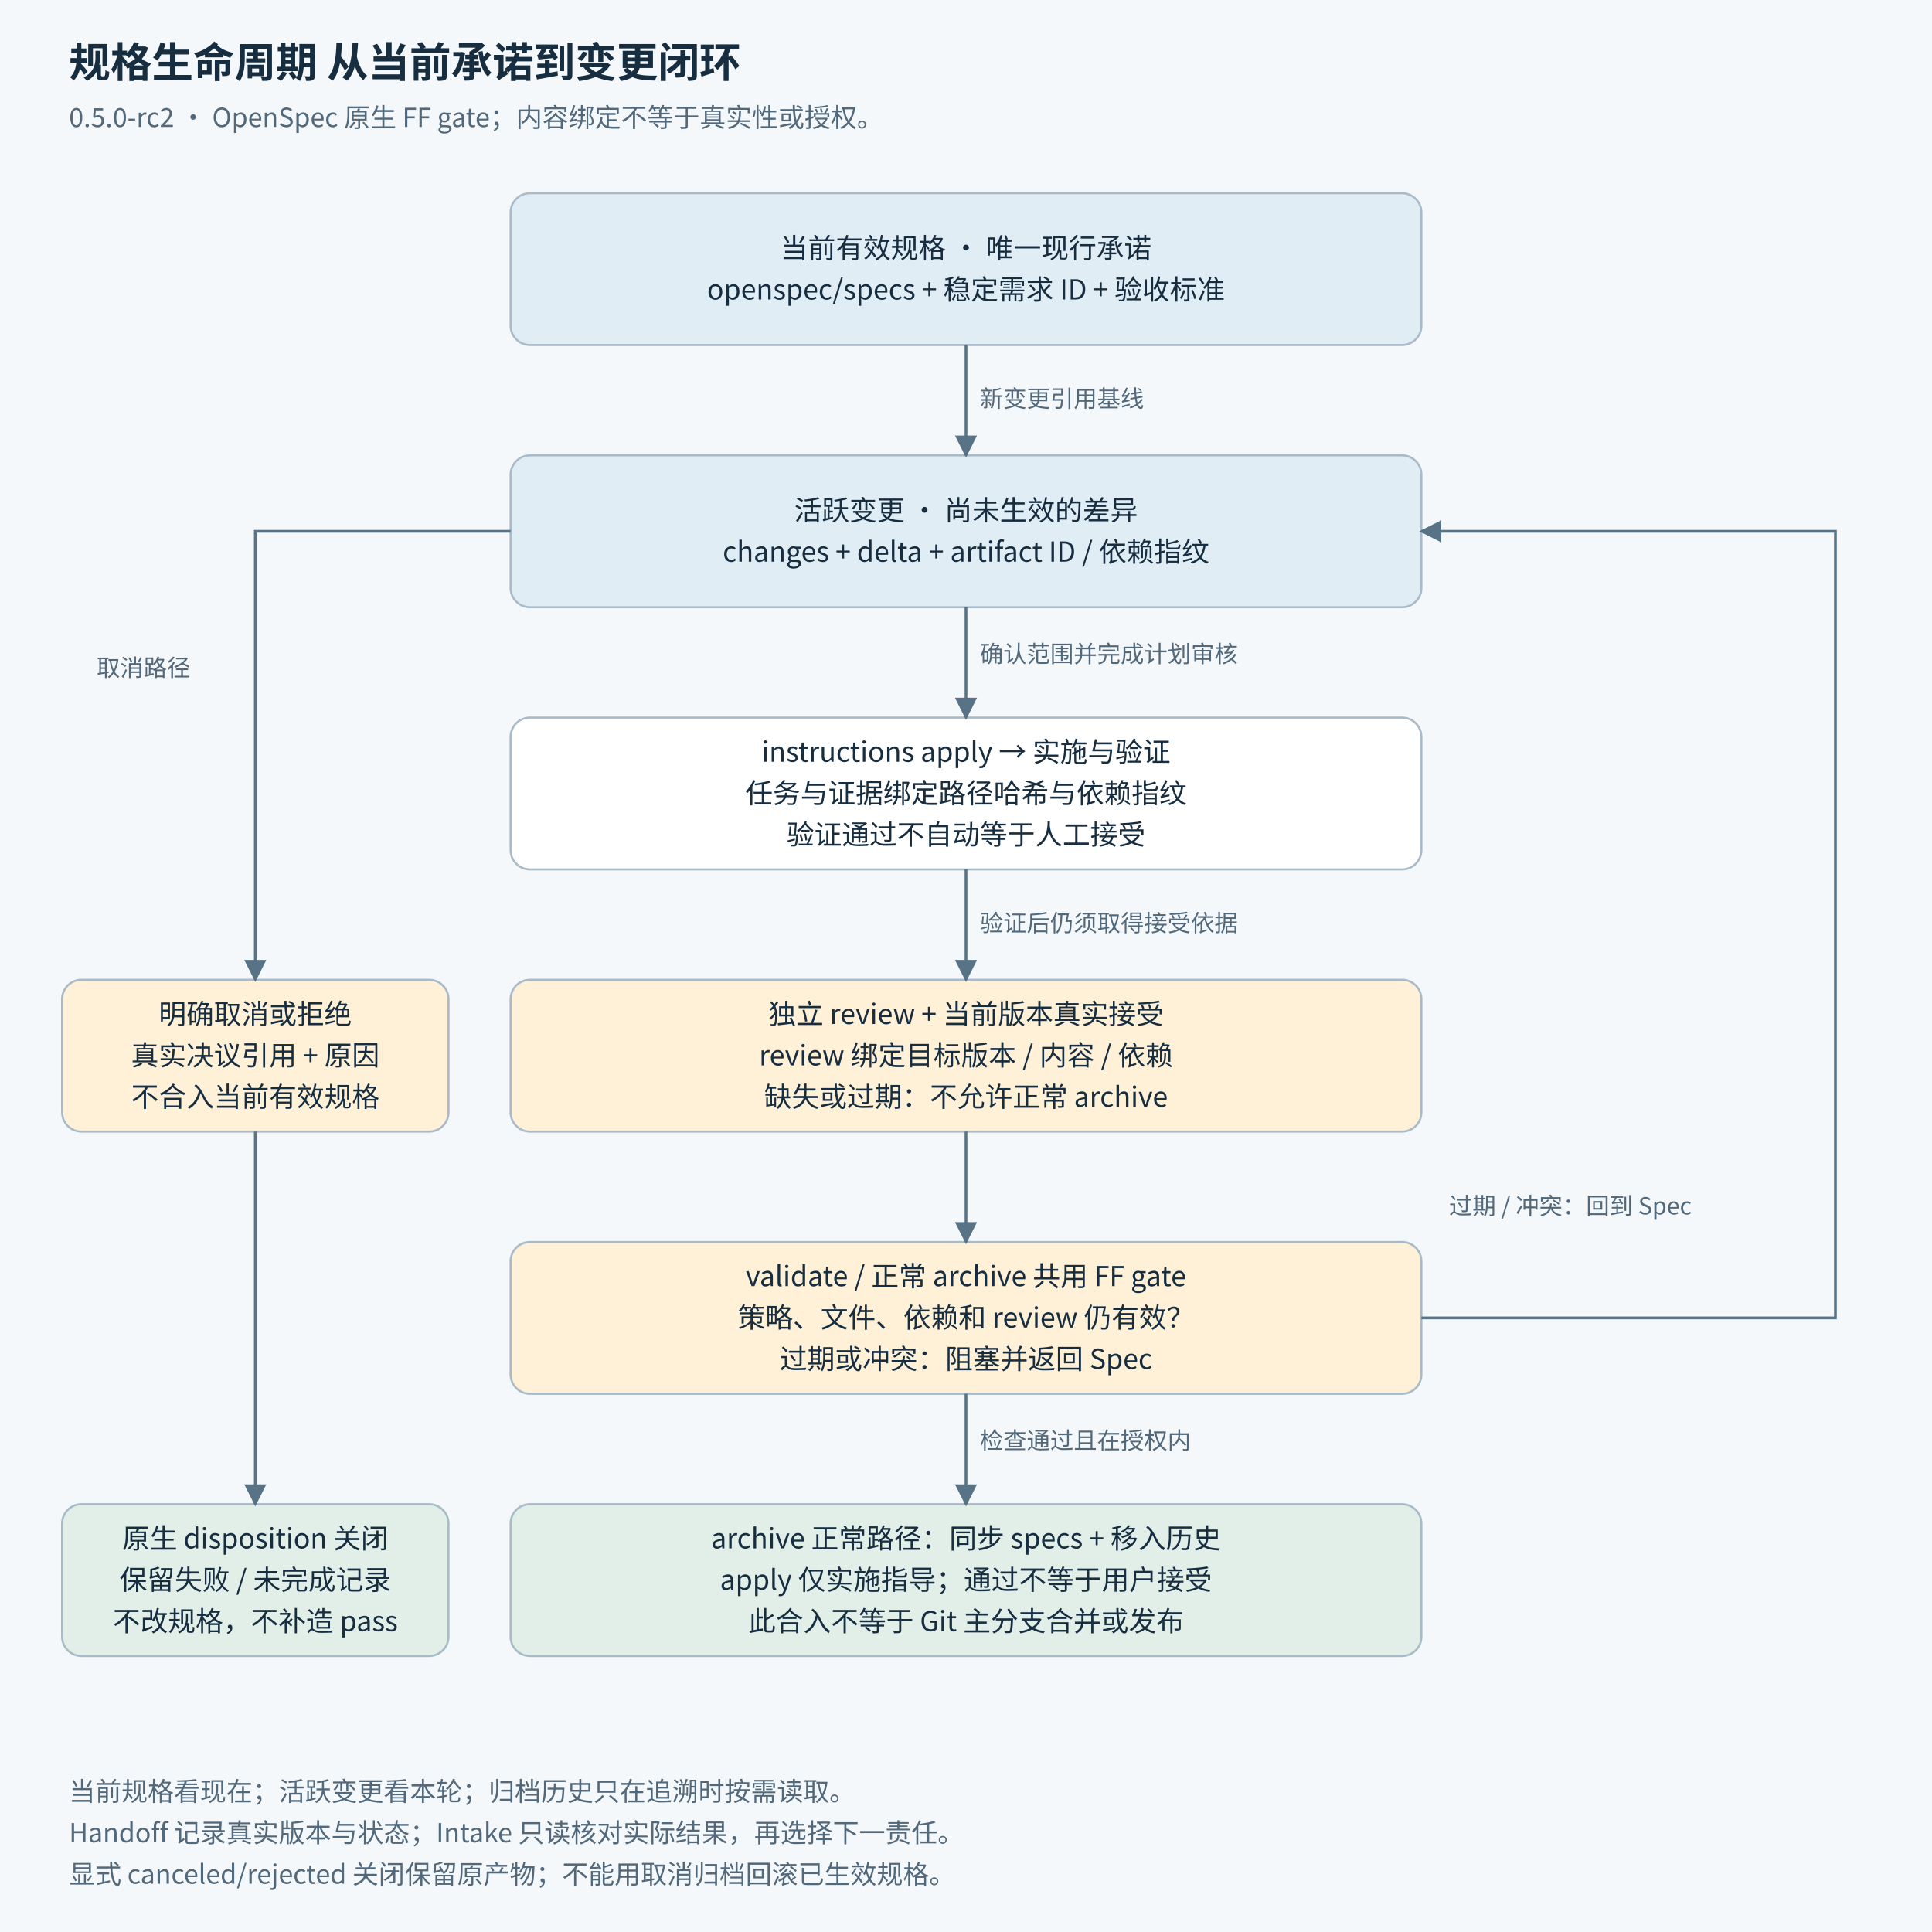
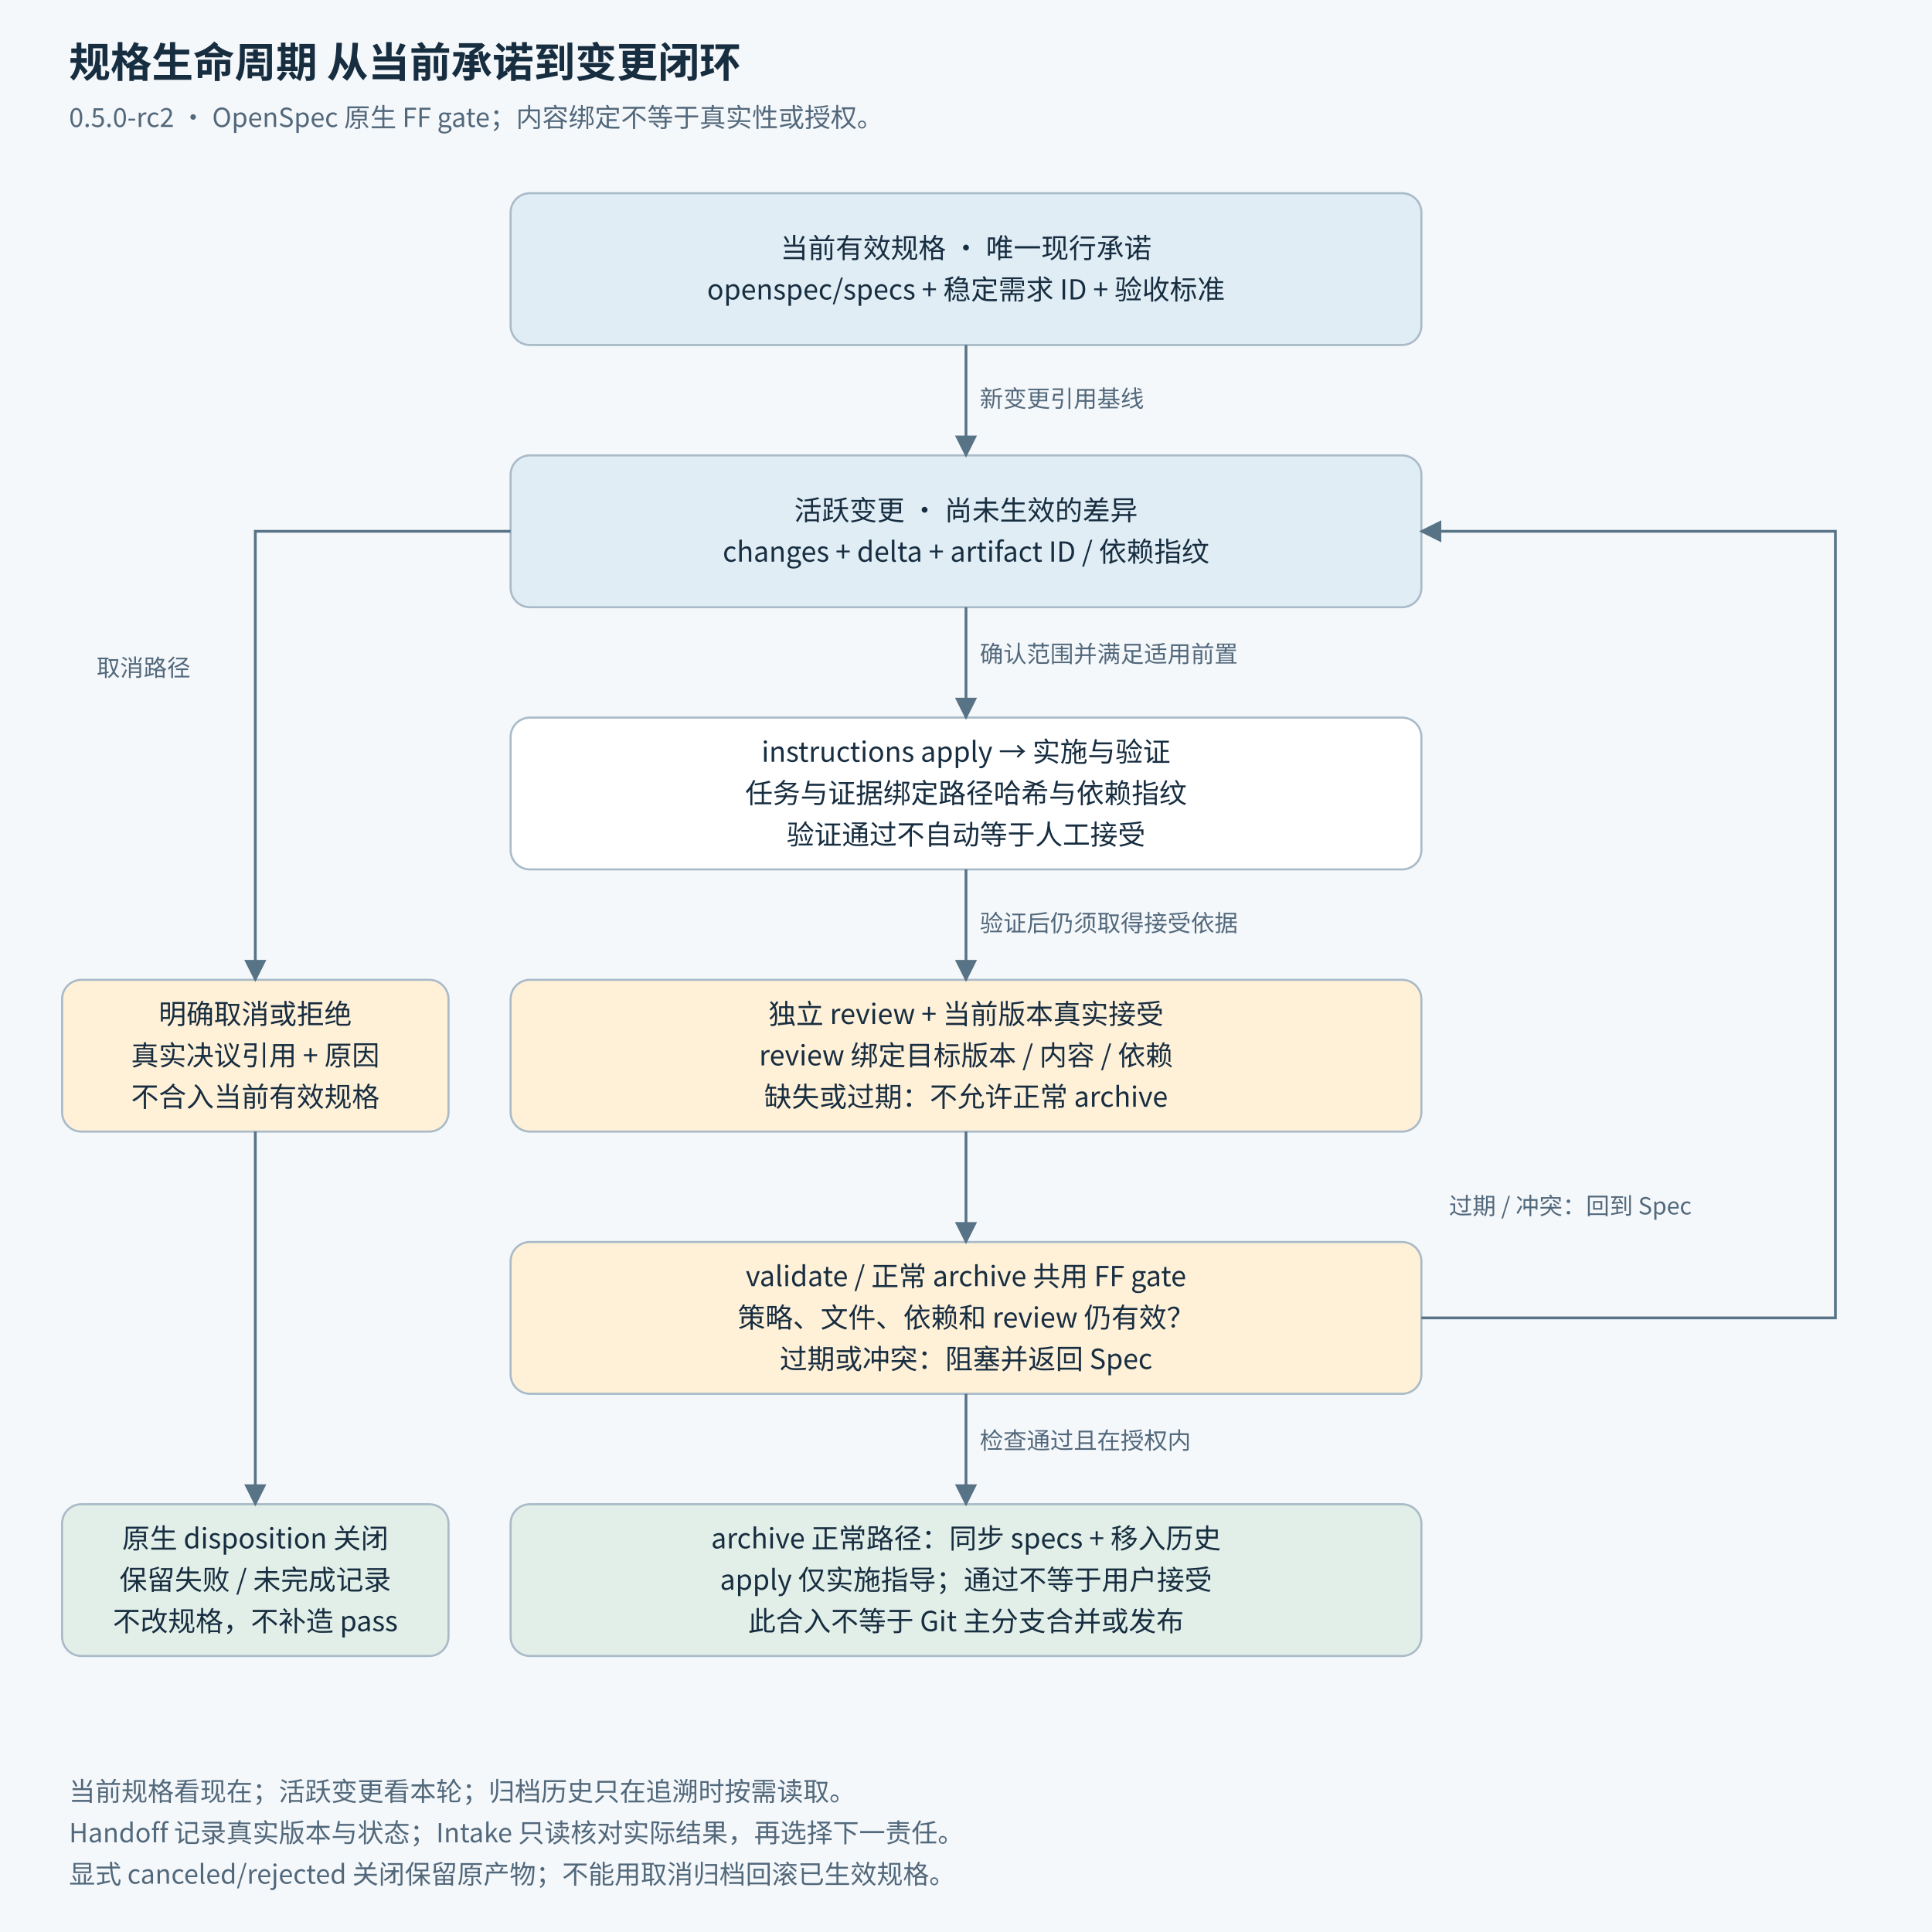
<svg xmlns="http://www.w3.org/2000/svg" width="1400" height="1400" viewBox="0 0 1400 1400" role="img" aria-label="规格生命周期 从当前承诺到变更闭环">
  <defs>
    <marker id="a" viewBox="0 0 10 10" refX="9" refY="5" markerWidth="8" markerHeight="8" orient="auto-start-reverse">
      <path d="M0 0 L10 5 L0 10Z" fill="#587386" />
    </marker>
  </defs>
  <rect width="1400" height="1400" fill="#f5f8fb" />
  <style>text{font-family:"Noto Sans CJK SC","Microsoft YaHei",sans-serif;fill:#172d40}.t{font-size:30px;font-weight:700}.s{font-size:19px;fill:#52687b}.n{font-size:20px}.e{font-size:17px;fill:#52687b}</style>
  <text x="50" y="56" class="t">规格生命周期 从当前承诺到变更闭环</text>
  <text x="50" y="92" class="s">0.5.0-rc2 · OpenSpec 原生 FF gate；内容绑定不等于真实性或授权。</text>
  <rect x="370" y="140" width="660" height="110" rx="14" fill="#e1edf5" stroke="#a9bac8" stroke-width="1.5" />
  <text x="700.0" y="187.0" text-anchor="middle" class="n">当前有效规格 · 唯一现行承诺</text>
  <text x="700.0" y="217.0" text-anchor="middle" class="n">openspec/specs + 稳定需求 ID + 验收标准</text>
  <rect x="370" y="330" width="660" height="110" rx="14" fill="#e1edf5" stroke="#a9bac8" stroke-width="1.5" />
  <text x="700.0" y="377.0" text-anchor="middle" class="n">活跃变更 · 尚未生效的差异</text>
  <text x="700.0" y="407.0" text-anchor="middle" class="n">changes + delta + artifact ID / 依赖指纹</text>
  <rect x="370" y="520" width="660" height="110" rx="14" fill="#ffffff" stroke="#a9bac8" stroke-width="1.5" />
  <text x="700.0" y="552.0" text-anchor="middle" class="n">instructions apply → 实施与验证</text>
  <text x="700.0" y="582.0" text-anchor="middle" class="n">任务与证据绑定路径哈希与依赖指纹</text>
  <text x="700.0" y="612.0" text-anchor="middle" class="n">验证通过不自动等于人工接受</text>
  <rect x="370" y="710" width="660" height="110" rx="14" fill="#fff0d8" stroke="#a9bac8" stroke-width="1.5" />
  <text x="700.0" y="742.0" text-anchor="middle" class="n">独立 review + 当前版本真实接受</text>
  <text x="700.0" y="772.0" text-anchor="middle" class="n">review 绑定目标版本 / 内容 / 依赖</text>
  <text x="700.0" y="802.0" text-anchor="middle" class="n">缺失或过期：不允许正常 archive</text>
  <rect x="370" y="900" width="660" height="110" rx="14" fill="#fff0d8" stroke="#a9bac8" stroke-width="1.5" />
  <text x="700.0" y="932.0" text-anchor="middle" class="n">validate / 正常 archive 共用 FF gate</text>
  <text x="700.0" y="962.0" text-anchor="middle" class="n">策略、文件、依赖和 review 仍有效？</text>
  <text x="700.0" y="992.0" text-anchor="middle" class="n">过期或冲突：阻塞并返回 Spec</text>
  <rect x="370" y="1090" width="660" height="110" rx="14" fill="#e2efe8" stroke="#a9bac8" stroke-width="1.5" />
  <text x="700.0" y="1122.0" text-anchor="middle" class="n">archive 正常路径：同步 specs + 移入历史</text>
  <text x="700.0" y="1152.0" text-anchor="middle" class="n">apply 仅实施指导；通过不等于用户接受</text>
  <text x="700.0" y="1182.0" text-anchor="middle" class="n">此合入不等于 Git 主分支合并或发布</text>
  <rect x="45" y="710" width="280" height="110" rx="14" fill="#fff0d8" stroke="#a9bac8" stroke-width="1.5" />
  <text x="185.0" y="742.0" text-anchor="middle" class="n">明确取消或拒绝</text>
  <text x="185.0" y="772.0" text-anchor="middle" class="n">真实决议引用 + 原因</text>
  <text x="185.0" y="802.0" text-anchor="middle" class="n">不合入当前有效规格</text>
  <rect x="45" y="1090" width="280" height="110" rx="14" fill="#e2efe8" stroke="#a9bac8" stroke-width="1.5" />
  <text x="185.0" y="1122.0" text-anchor="middle" class="n">原生 disposition 关闭</text>
  <text x="185.0" y="1152.0" text-anchor="middle" class="n">保留失败 / 未完成记录</text>
  <text x="185.0" y="1182.0" text-anchor="middle" class="n">不改规格，不补造 pass</text>
  <polyline points="700,250 700,330" fill="none" stroke="#587386" stroke-width="2" marker-end="url(#a)" />
  <text x="710" y="295" class="e">新变更引用基线</text>
  <polyline points="700,440 700,520" fill="none" stroke="#587386" stroke-width="2" marker-end="url(#a)" />
-   <text x="710" y="480" class="e">确认范围并完成计划审核</text>
+   <text x="710" y="480" class="e">确认范围并满足适用前置</text>
  <polyline points="700,630 700,710" fill="none" stroke="#587386" stroke-width="2" marker-end="url(#a)" />
  <text x="710" y="675" class="e">验证后仍须取得接受依据</text>
  <polyline points="700,820 700,900" fill="none" stroke="#587386" stroke-width="2" marker-end="url(#a)" />
  <polyline points="700,1010 700,1090" fill="none" stroke="#587386" stroke-width="2" marker-end="url(#a)" />
  <text x="710" y="1050" class="e">检查通过且在授权内</text>
  <polyline points="370,385 185,385 185,710" fill="none" stroke="#587386" stroke-width="2" marker-end="url(#a)" />
  <text x="70" y="490" class="e">取消路径</text>
  <polyline points="185,820 185,1090" fill="none" stroke="#587386" stroke-width="2" marker-end="url(#a)" />
  <polyline points="1030,955 1330,955 1330,385 1030,385" fill="none" stroke="#587386" stroke-width="2" marker-end="url(#a)" />
  <text x="1050" y="880" class="e">过期 / 冲突：回到 Spec</text>
  <text x="50" y="1305" class="s">当前规格看现在；活跃变更看本轮；归档历史只在追溯时按需读取。</text>
  <text x="50" y="1335" class="s">Handoff 记录真实版本与状态；Intake 只读核对实际结果，再选择下一责任。</text>
  <text x="50" y="1365" class="s">显式 canceled/rejected 关闭保留原产物；不能用取消归档回滚已生效规格。</text>
</svg>
